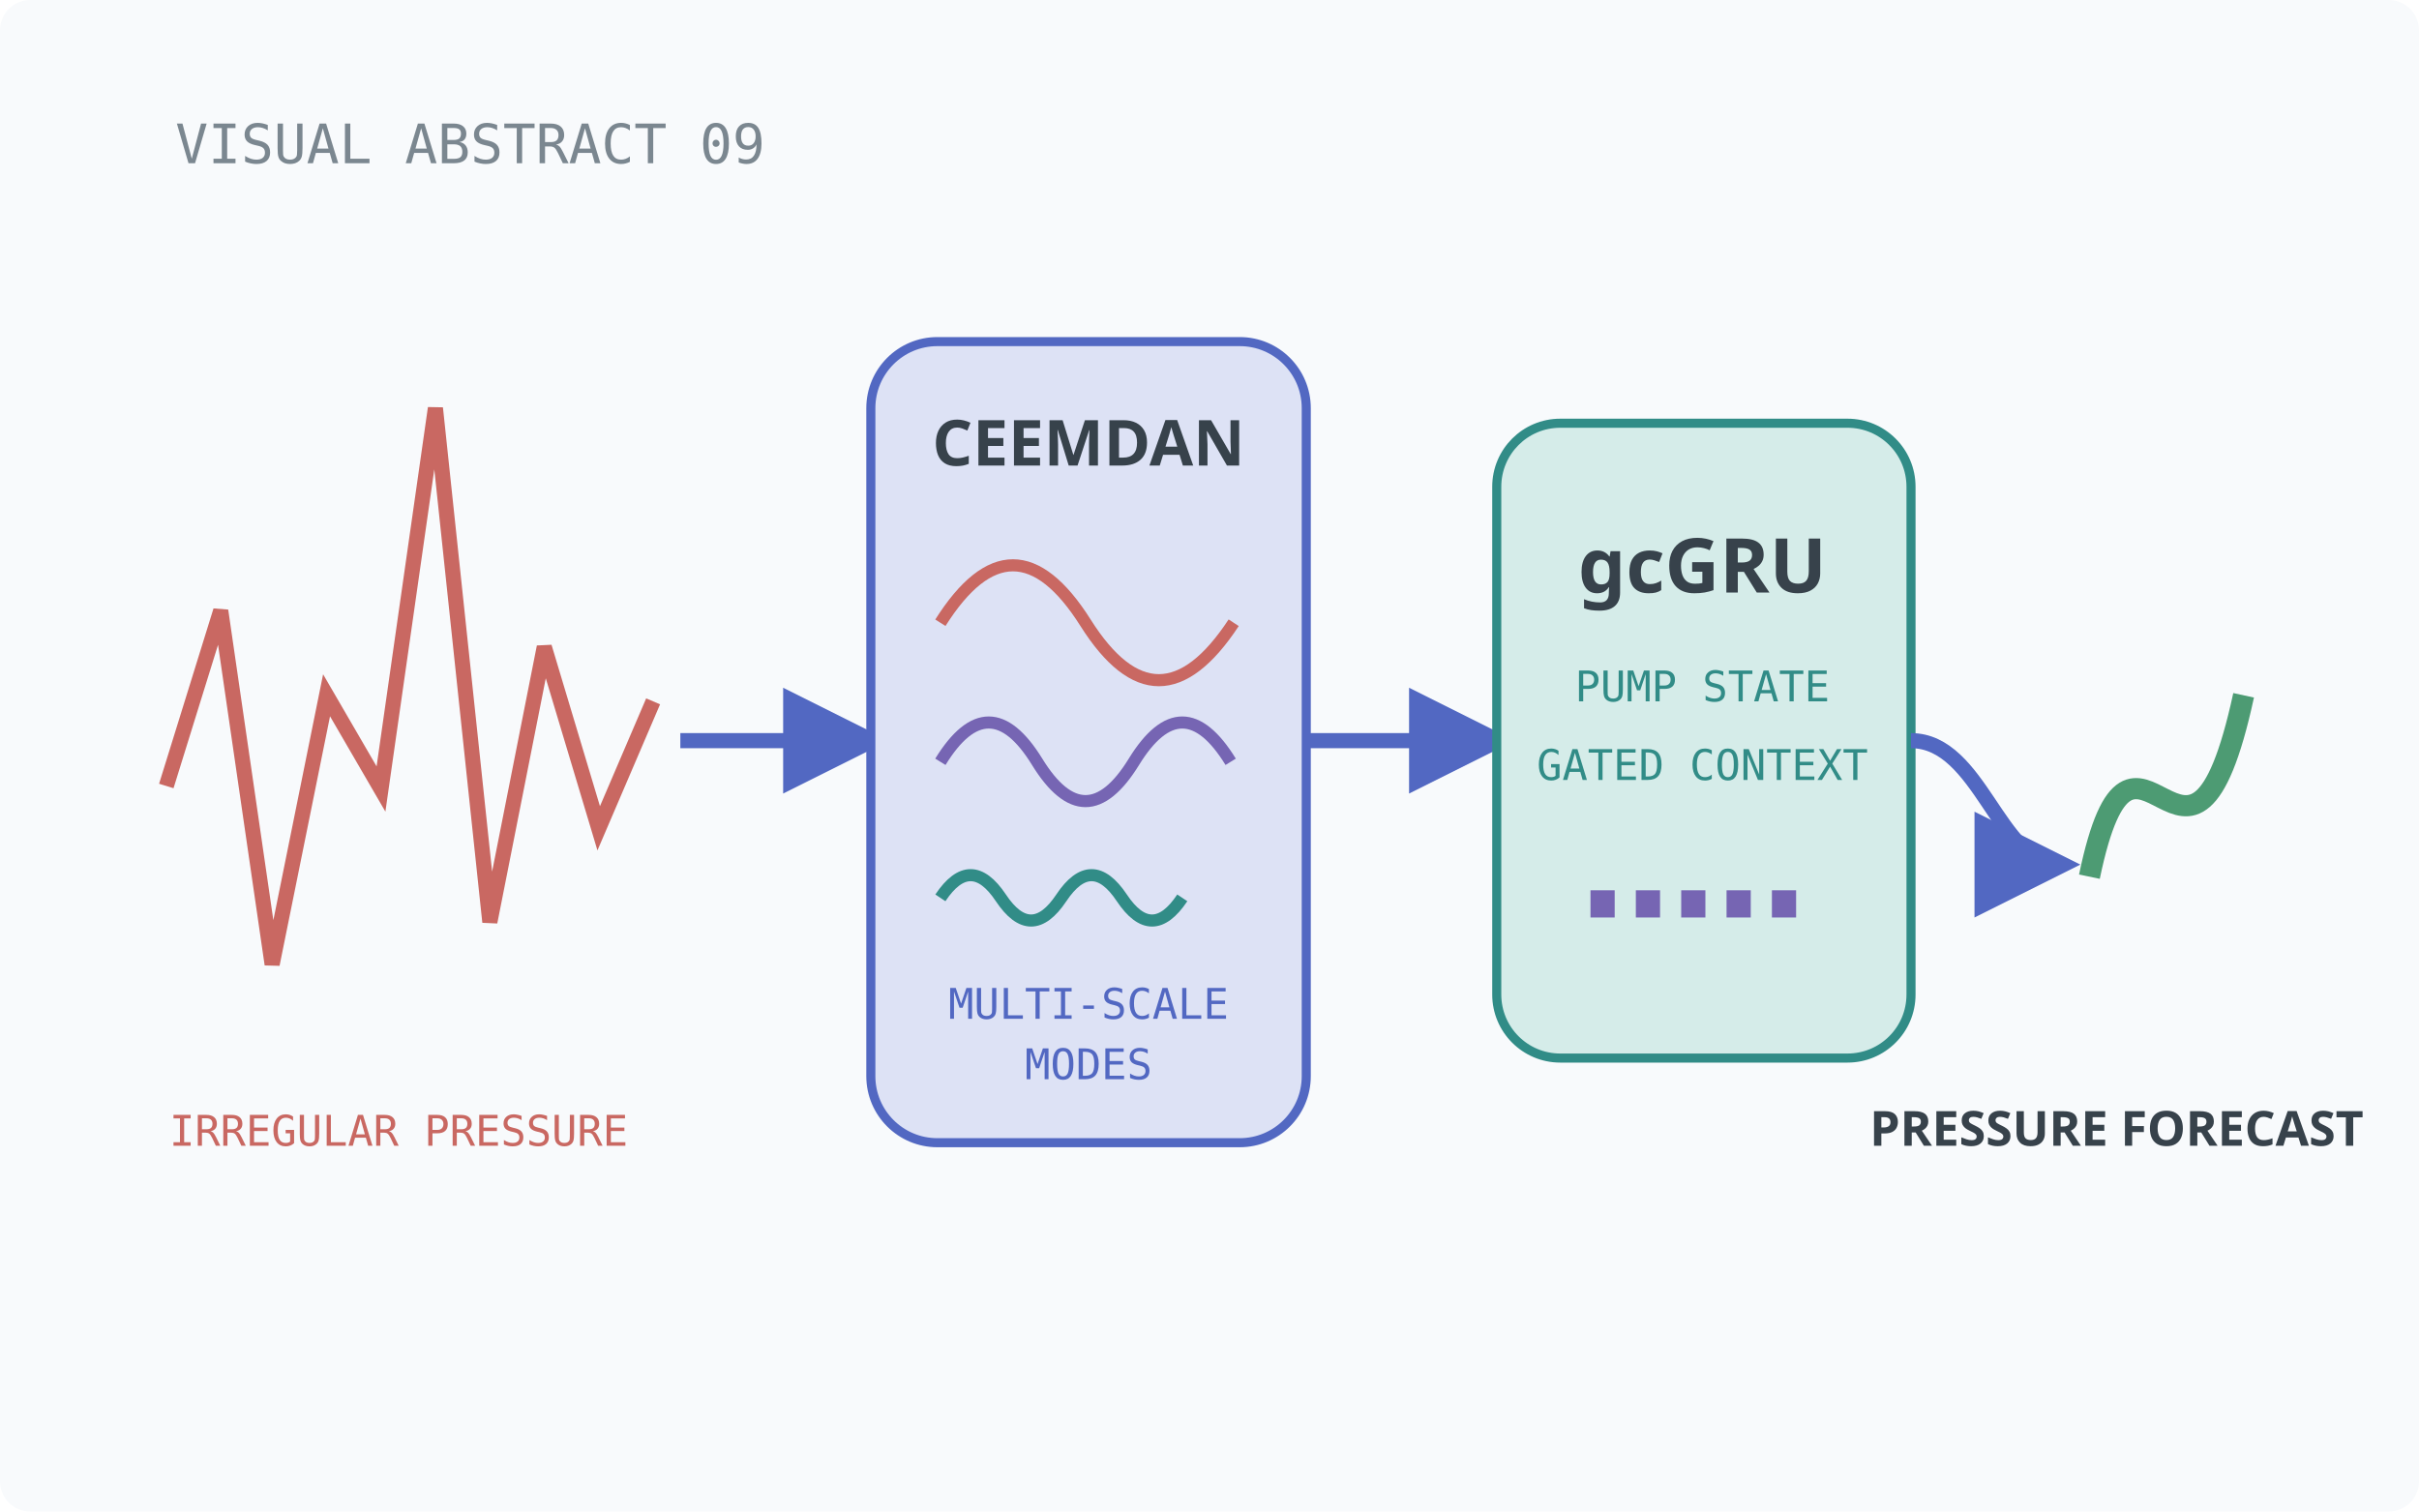
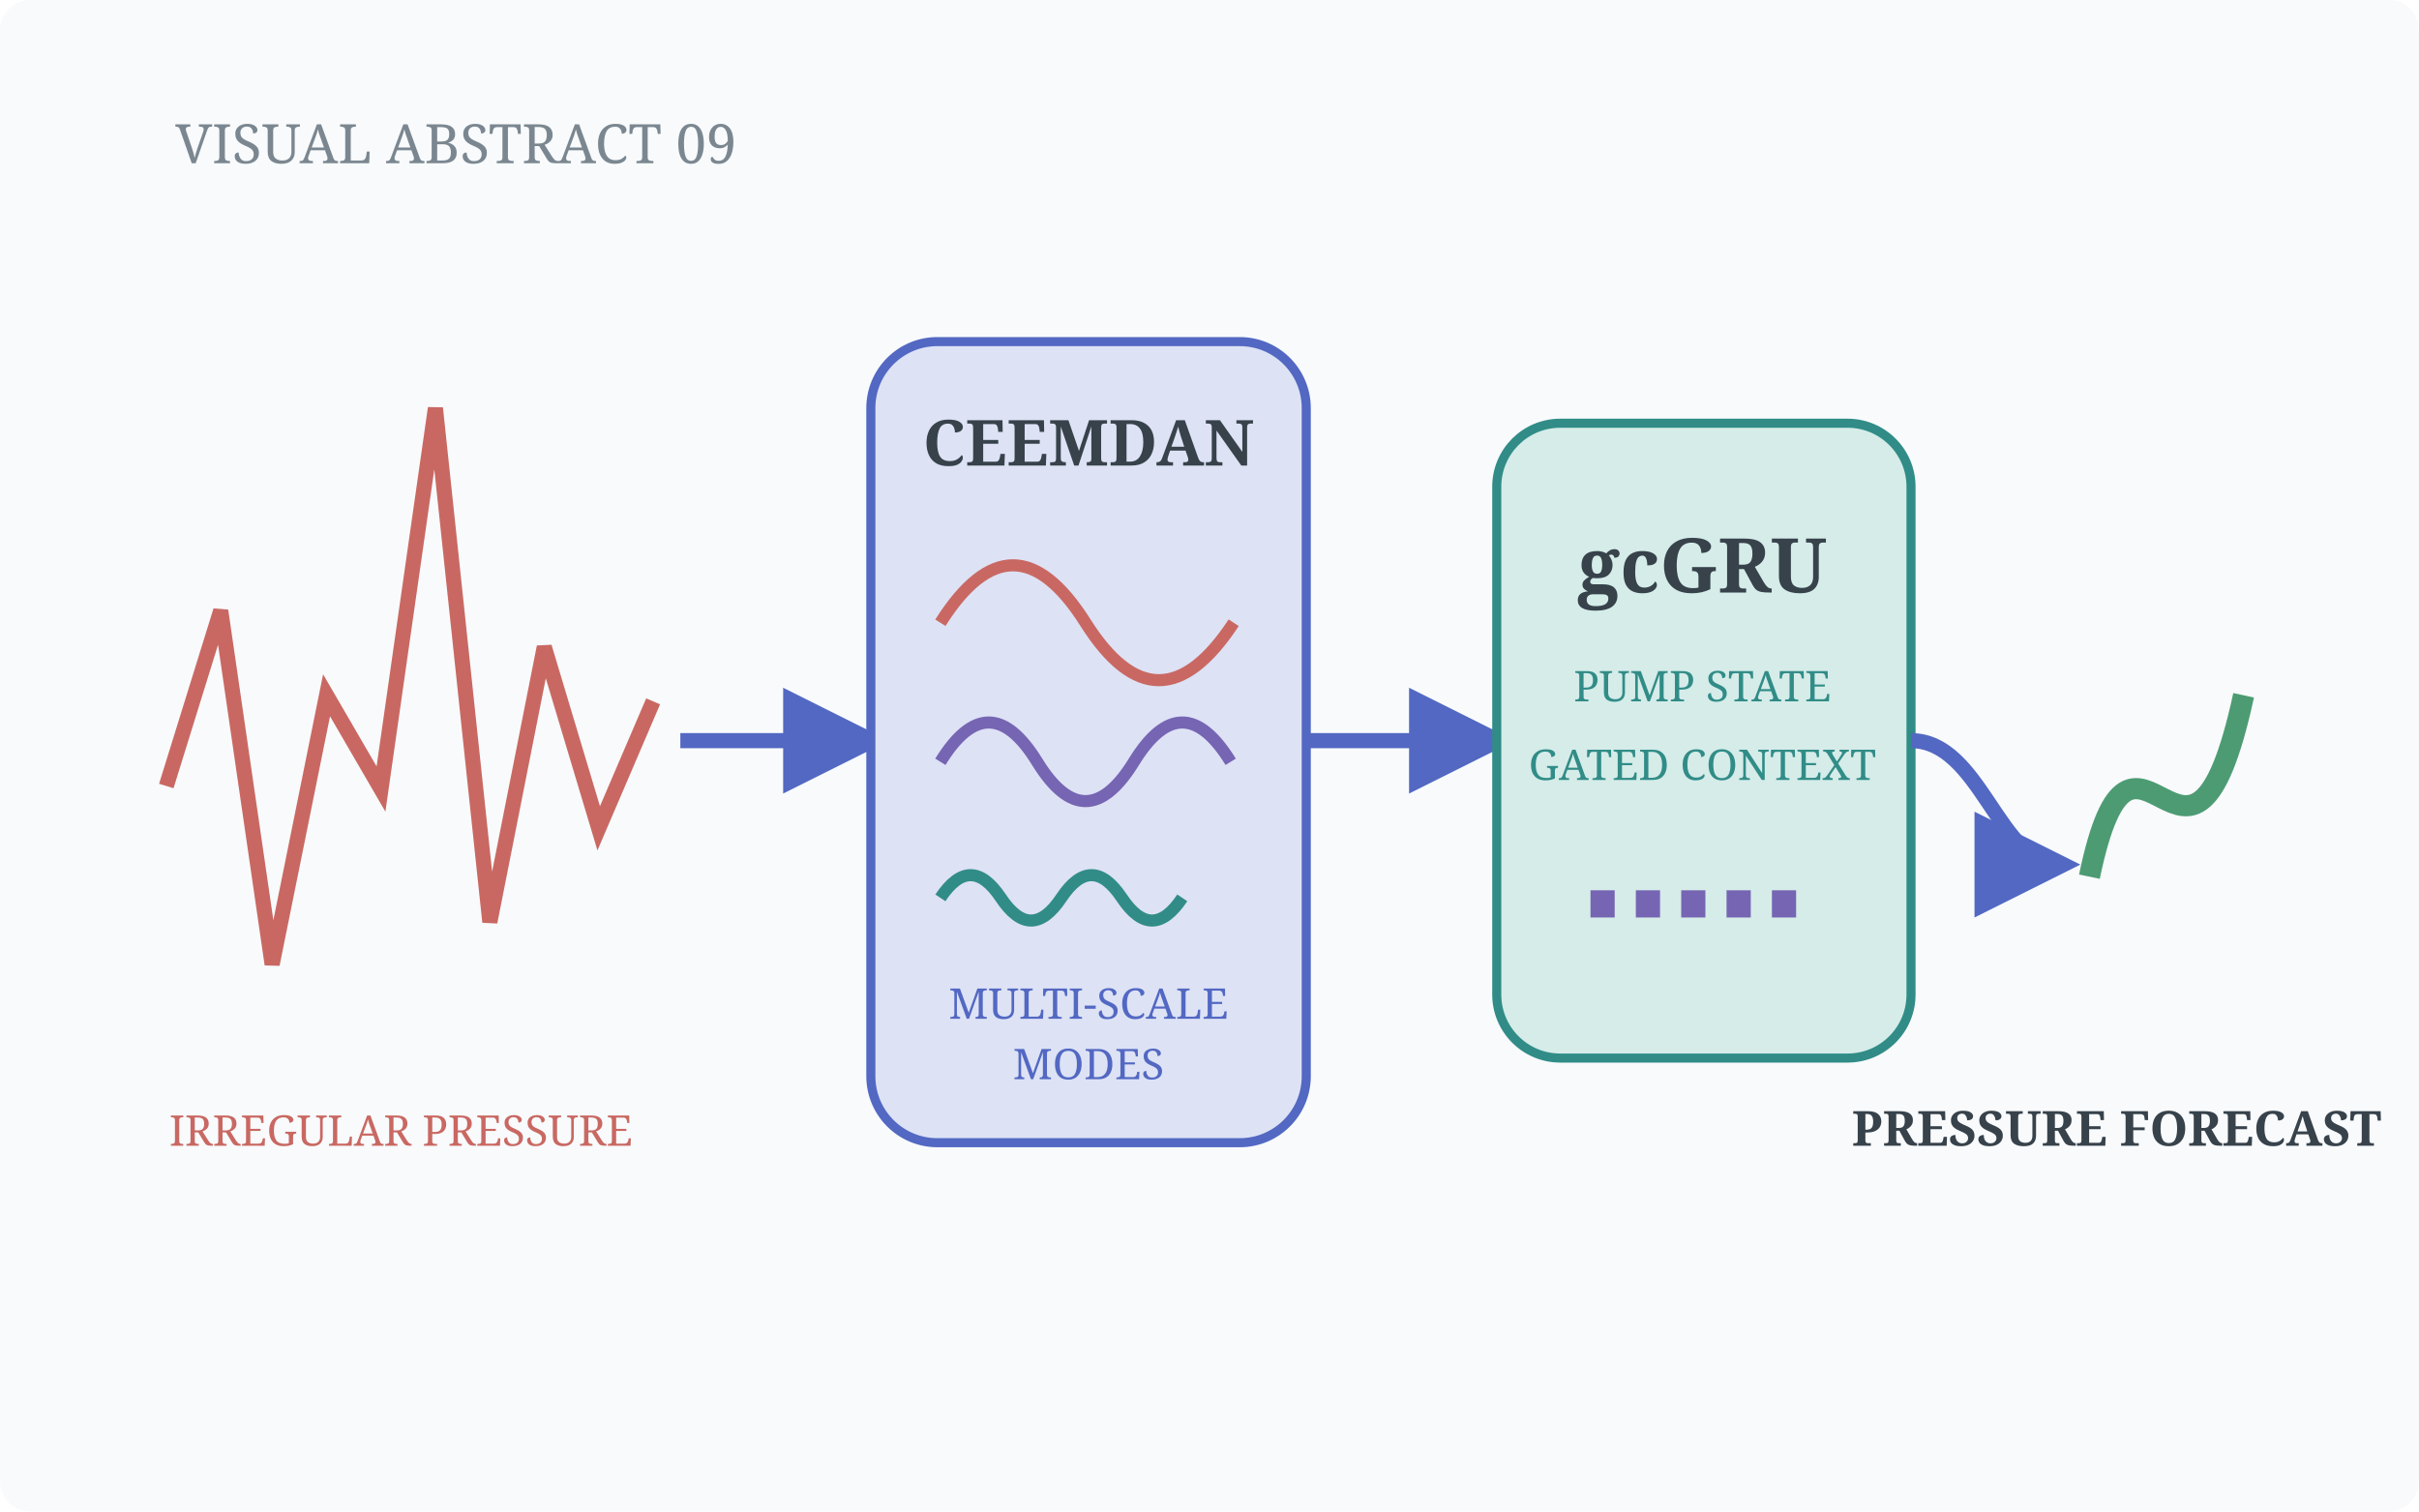
<svg xmlns="http://www.w3.org/2000/svg" viewBox="0 0 800 500" role="img" aria-labelledby="title desc">
  <defs>
    <marker id="a" viewBox="0 0 10 10" refX="8" refY="5" markerWidth="7" markerHeight="7" orient="auto">
      <path d="M0 0L10 5L0 10Z" fill="#5268C2" />
    </marker>
  </defs>
  <rect width="800" height="500" rx="10" fill="#F8FAFC" />
-   <text x="58" y="54" fill="#7B8790" font-family="monospace" font-size="18">VISUAL ABSTRACT 09</text>
+   <text x="58" y="54" fill="#7B8790" font-family="Georgia, serif" font-size="18">VISUAL ABSTRACT 09</text>
  <path d="M55 260l18-58 17 117 18-89 18 31 18-126 18 170 18-91 18 60 18-42" fill="none" stroke="#C96862" stroke-width="5" />
-   <text x="56" y="379" fill="#C96862" font-family="monospace" font-size="14">IRREGULAR PRESSURE</text>
+   <text x="56" y="379" fill="#C96862" font-family="Georgia, serif" font-size="14">IRREGULAR PRESSURE</text>
  <path d="M225 245H287" stroke="#5268C2" stroke-width="5" marker-end="url(#a)" />
  <rect x="288" y="113" width="144" height="265" rx="22" fill="#DDE2F5" stroke="#5268C2" stroke-width="3" />
-   <text x="360" y="154" text-anchor="middle" fill="#37424B" font-family="sans-serif" font-size="21" font-weight="700">CEEMDAN</text>
+   <text x="360" y="154" text-anchor="middle" fill="#37424B" font-family="Georgia, serif" font-size="21" font-weight="700">CEEMDAN</text>
  <g fill="none" stroke-width="4">
    <path d="M311 206q24-38 48 0t49 0" stroke="#C96862" />
    <path d="M311 252q16-26 32 0t32 0t32 0" stroke="#7665B3" />
    <path d="M311 297q10-15 20 0t20 0t20 0t20 0" stroke="#318C87" />
  </g>
-   <text x="360" y="337" text-anchor="middle" fill="#5268C2" font-family="monospace" font-size="14">MULTI-SCALE</text>
-   <text x="360" y="357" text-anchor="middle" fill="#5268C2" font-family="monospace" font-size="14">MODES</text>
+   <text x="360" y="337" text-anchor="middle" fill="#5268C2" font-family="Georgia, serif" font-size="14">MULTI-SCALE</text>
+   <text x="360" y="357" text-anchor="middle" fill="#5268C2" font-family="Georgia, serif" font-size="14">MODES</text>
  <path d="M432 245H494" stroke="#5268C2" stroke-width="5" marker-end="url(#a)" />
  <rect x="495" y="140" width="137" height="210" rx="21" fill="#D5ECE9" stroke="#318C87" stroke-width="3" />
-   <text x="563" y="196" text-anchor="middle" fill="#37424B" font-family="sans-serif" font-size="25" font-weight="700">gcGRU</text>
-   <text x="563" y="232" text-anchor="middle" fill="#318C87" font-family="monospace" font-size="14">PUMP STATE</text>
-   <text x="563" y="258" text-anchor="middle" fill="#318C87" font-family="monospace" font-size="14">GATED CONTEXT</text>
+   <text x="563" y="196" text-anchor="middle" fill="#37424B" font-family="Georgia, serif" font-size="25" font-weight="700">gcGRU</text>
+   <text x="563" y="232" text-anchor="middle" fill="#318C87" font-family="Georgia, serif" font-size="14">PUMP STATE</text>
+   <text x="563" y="258" text-anchor="middle" fill="#318C87" font-family="Georgia, serif" font-size="14">GATED CONTEXT</text>
  <path d="M526 299h75" stroke="#7665B3" stroke-width="9" stroke-dasharray="8 7" />
  <path d="M632 245C655 245 661 286 681 286" fill="none" stroke="#5268C2" stroke-width="5" marker-end="url(#a)" />
  <path d="M691 290C706 218 724 313 742 230" fill="none" stroke="#4D9B73" stroke-width="7" />
-   <text x="700" y="379" text-anchor="middle" fill="#37424B" font-family="sans-serif" font-size="16" font-weight="700">PRESSURE FORECAST</text>
+   <text x="700" y="379" text-anchor="middle" fill="#37424B" font-family="Georgia, serif" font-size="16" font-weight="700">PRESSURE FORECAST</text>
</svg>
